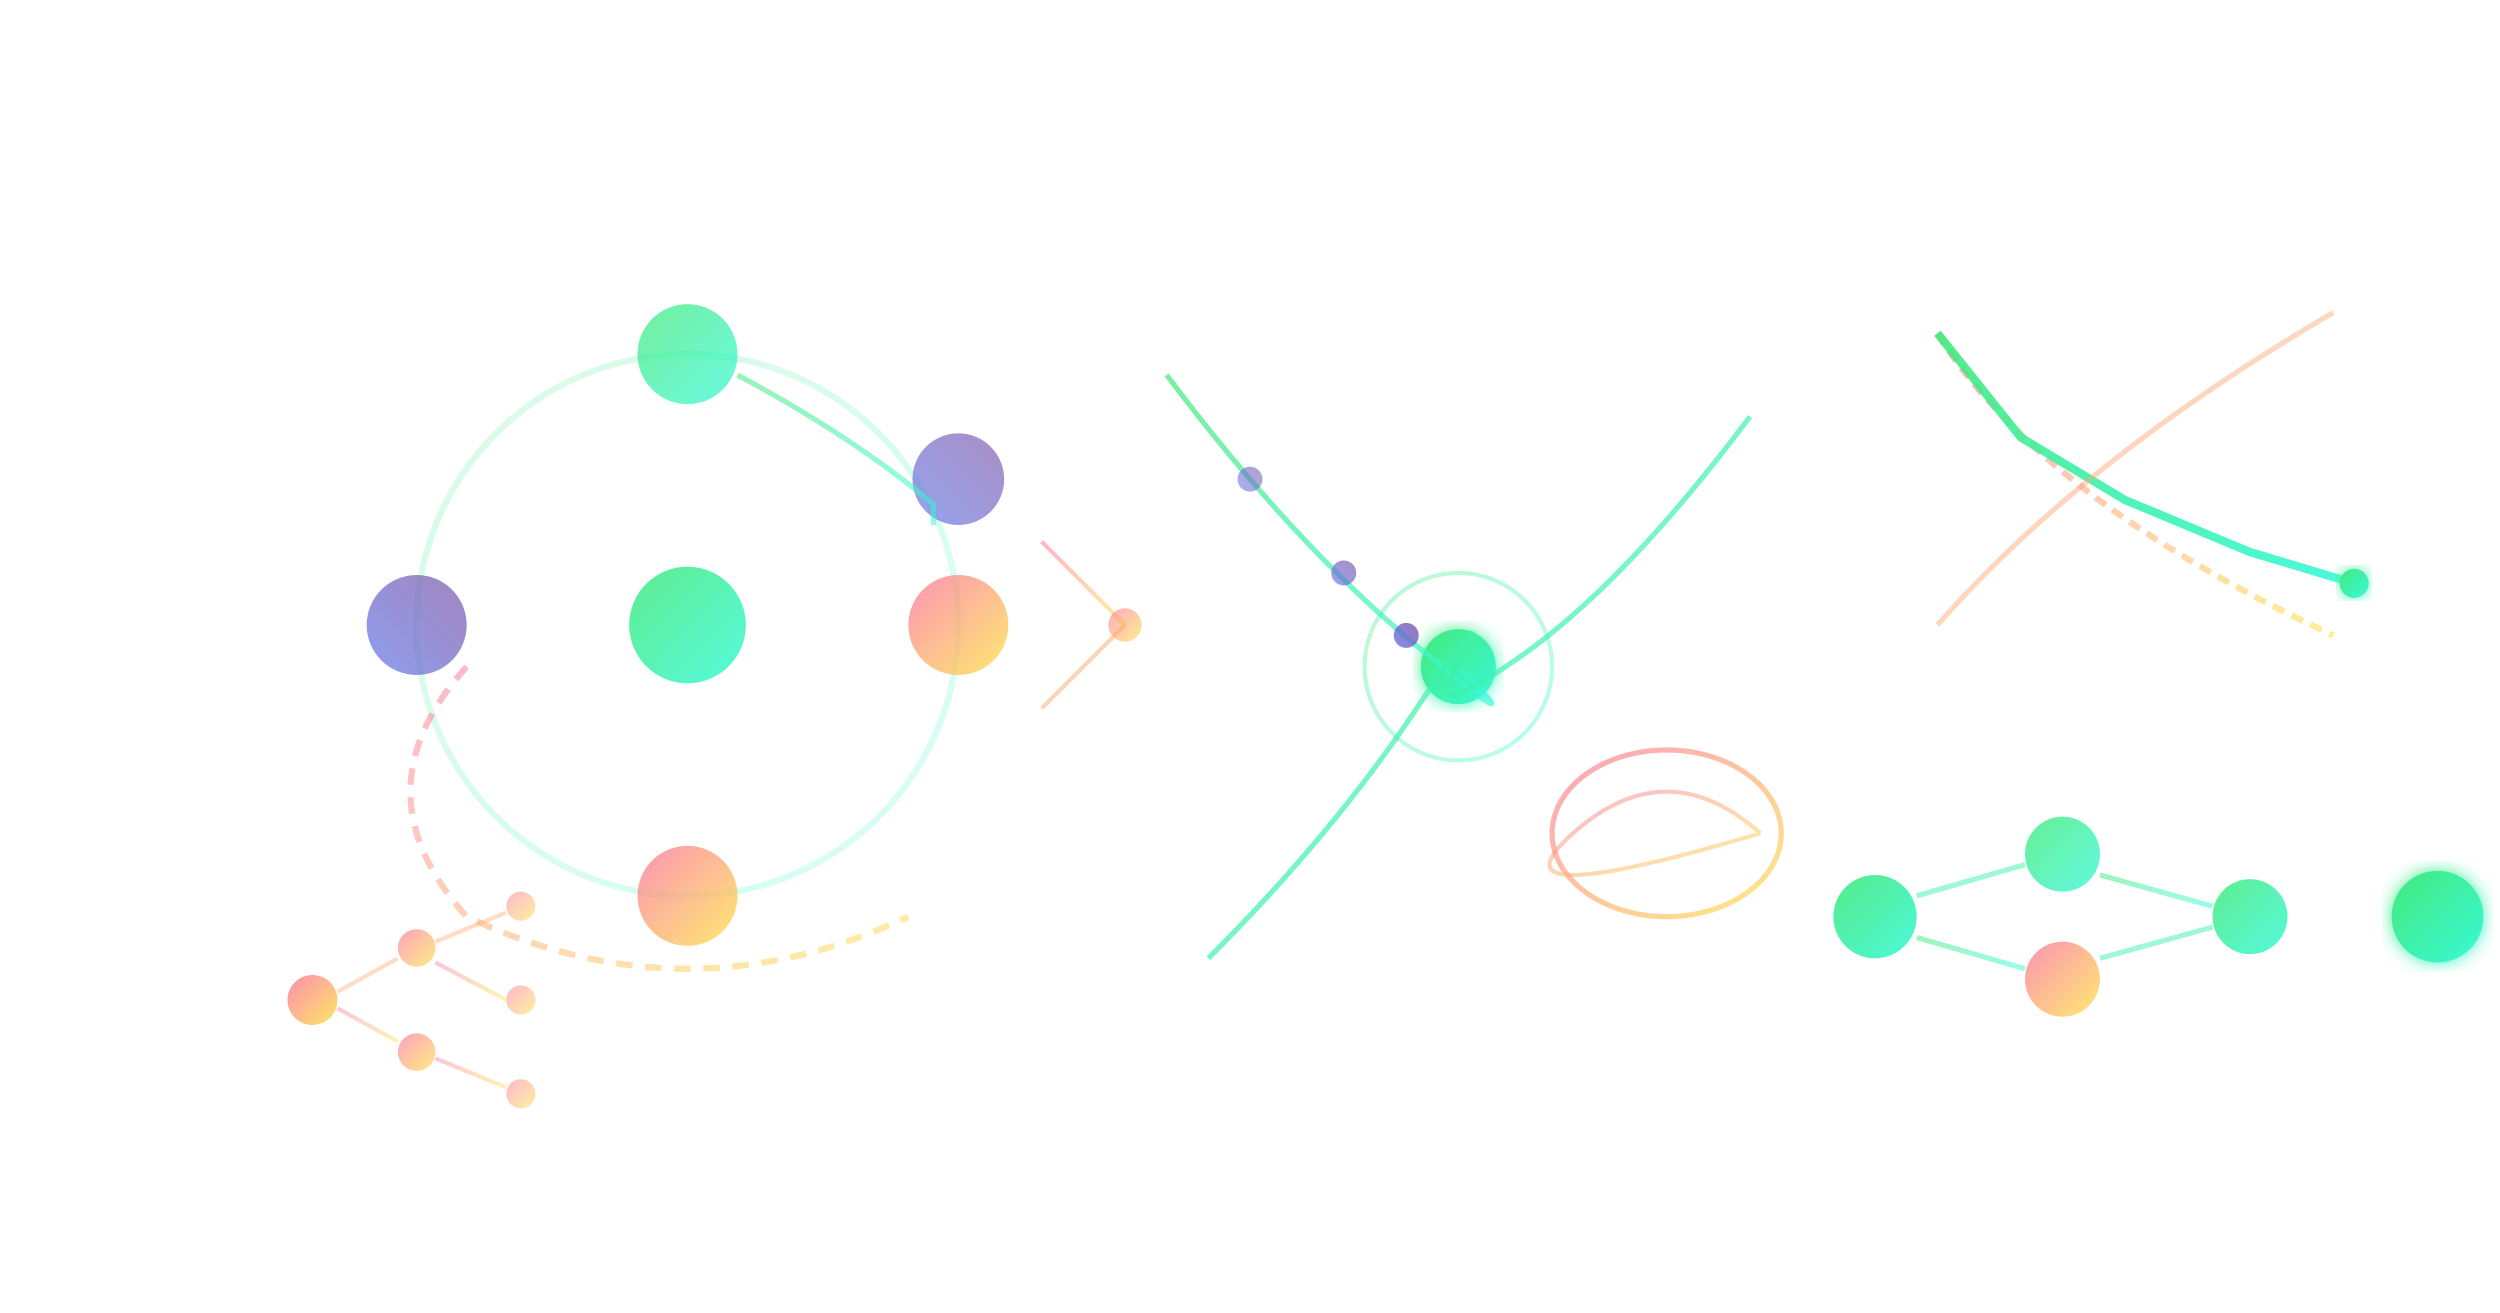
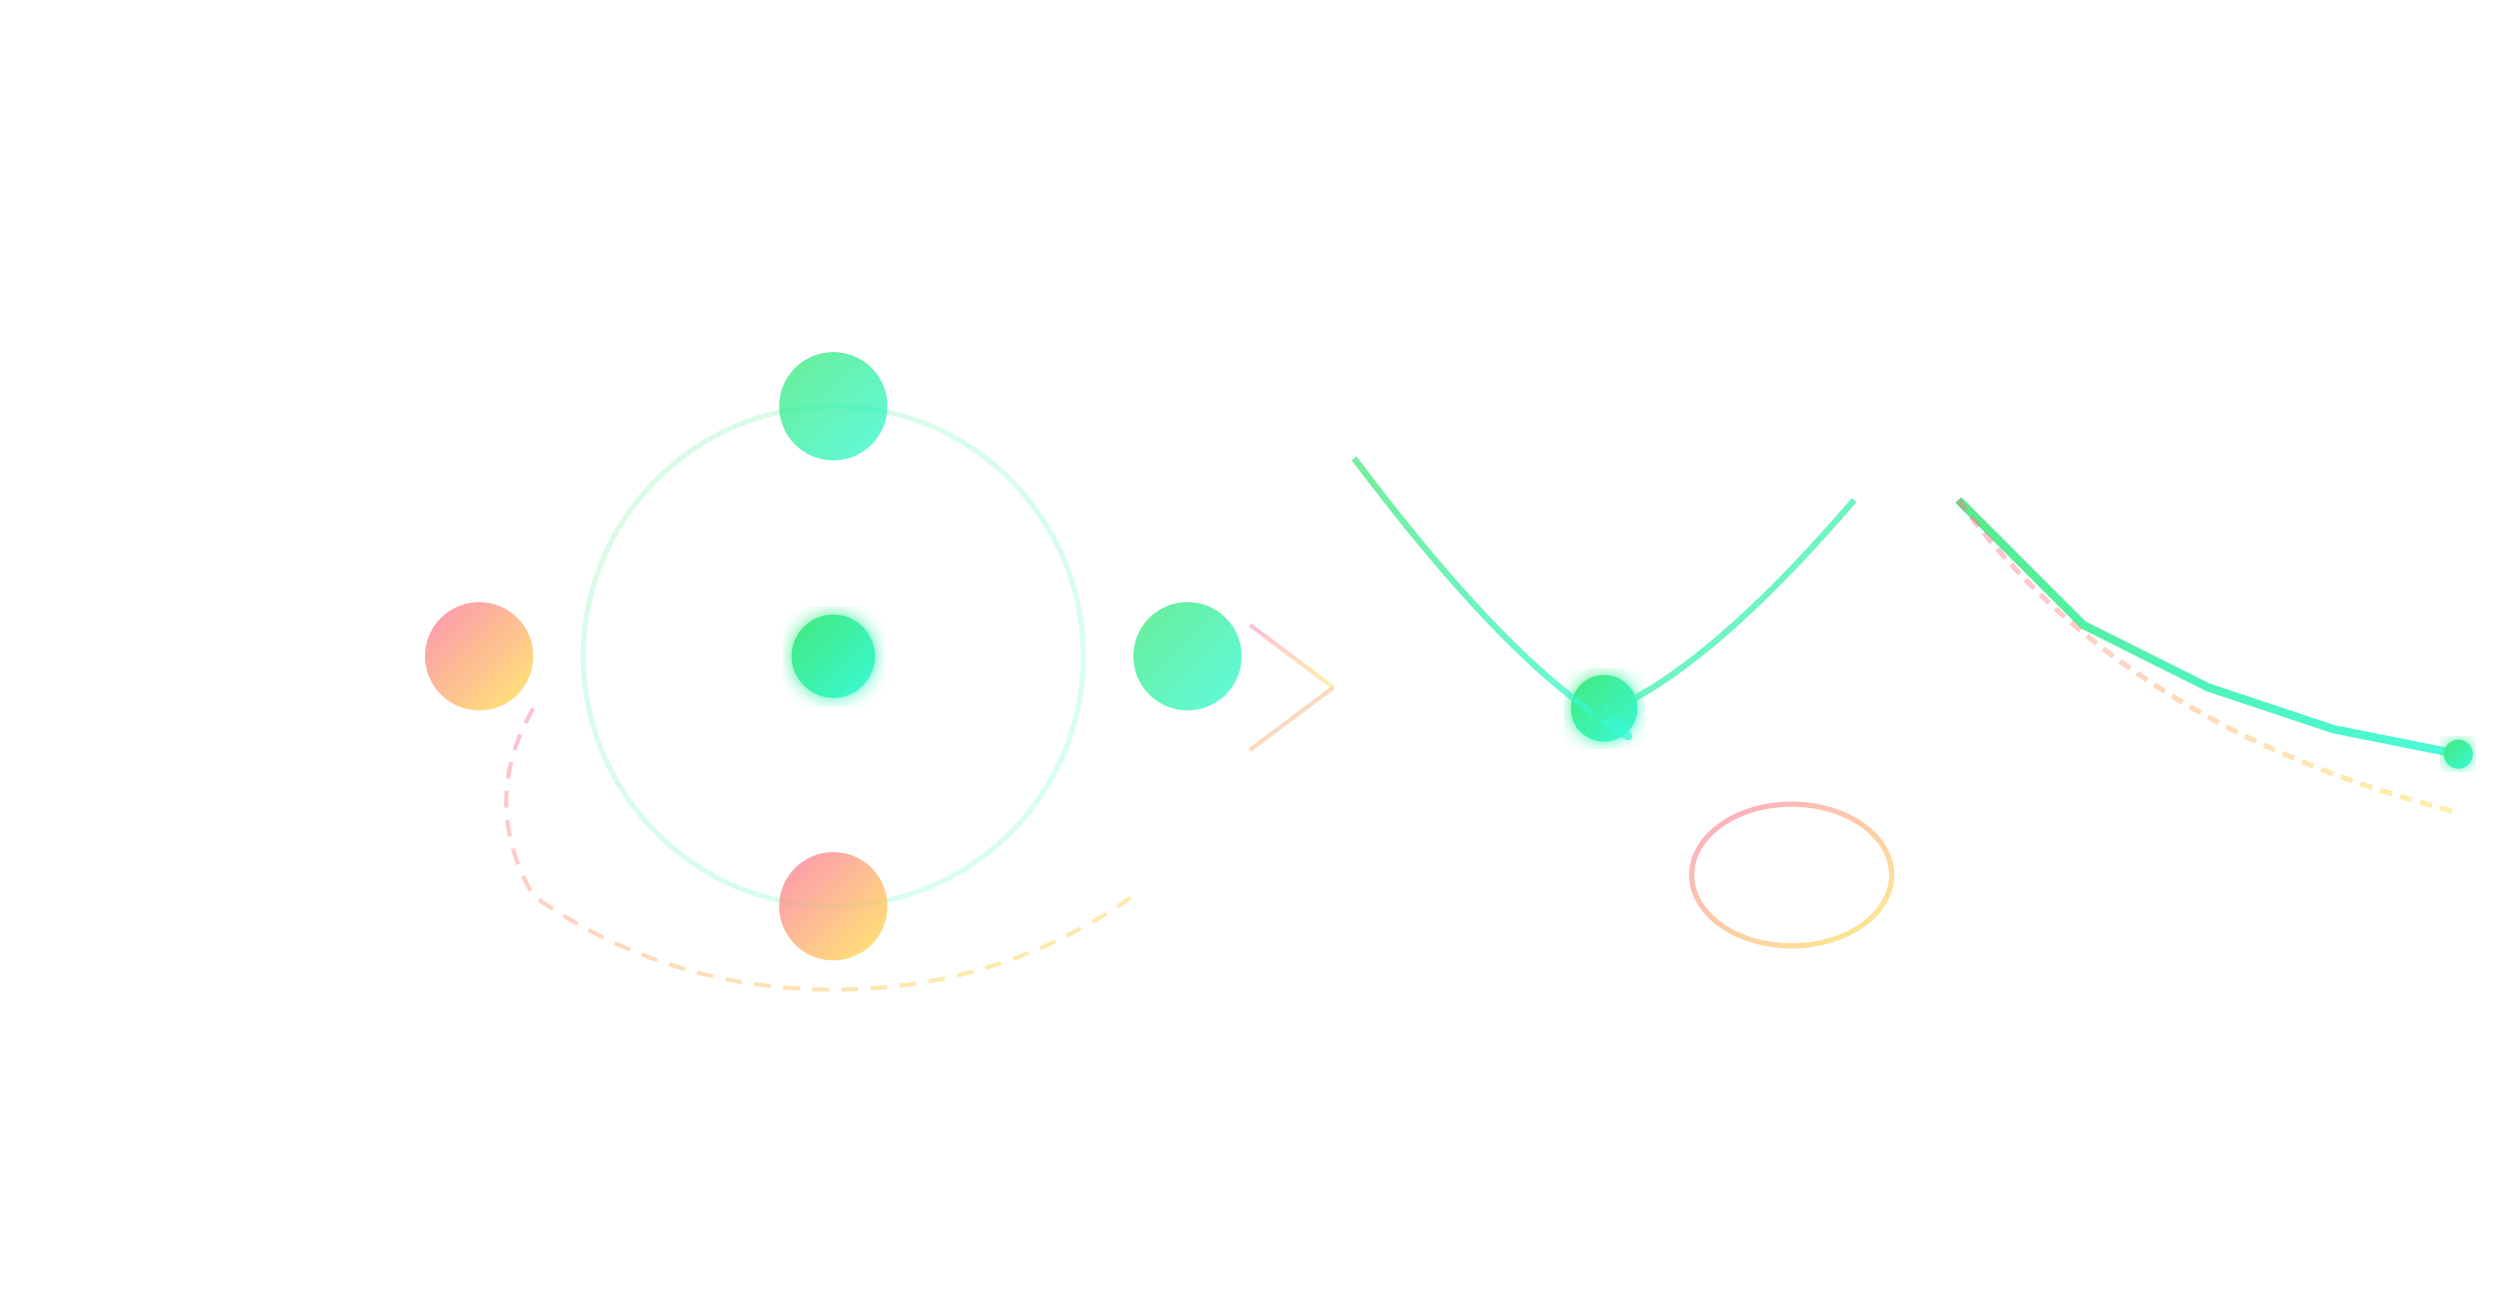
<svg xmlns="http://www.w3.org/2000/svg" width="1200" height="630" viewBox="0 0 1200 630">
  <defs>
    <linearGradient id="stabGrad" x1="0%" y1="0%" x2="100%" y2="100%">
      <stop offset="0%" style="stop-color:#43e97b;stop-opacity:1" />
      <stop offset="100%" style="stop-color:#38f9d7;stop-opacity:1" />
    </linearGradient>
    <linearGradient id="stabGrad2" x1="0%" y1="0%" x2="100%" y2="100%">
      <stop offset="0%" style="stop-color:#fa709a;stop-opacity:1" />
      <stop offset="100%" style="stop-color:#fee140;stop-opacity:1" />
    </linearGradient>
-     <linearGradient id="stabGrad3" x1="0%" y1="100%" x2="100%" y2="0%">
-       <stop offset="0%" style="stop-color:#667eea;stop-opacity:1" />
-       <stop offset="100%" style="stop-color:#764ba2;stop-opacity:0.9" />
-     </linearGradient>
    <filter id="stabGlow">
      <feGaussianBlur stdDeviation="4" result="coloredBlur" />
      <feMerge>
        <feMergeNode in="coloredBlur" />
        <feMergeNode in="SourceGraphic" />
      </feMerge>
    </filter>
  </defs>
-   <g transform="translate(130, 180)">
-     <circle cx="200" cy="120" r="130" fill="none" stroke="url(#stabGrad)" stroke-width="3" opacity="0.2" />
-     <circle cx="200" cy="120" r="28" fill="url(#stabGrad)" opacity="0.85" />
-     <circle cx="200" cy="-10" r="24" fill="url(#stabGrad)" opacity="0.75" />
-     <circle cx="330" cy="120" r="24" fill="url(#stabGrad2)" opacity="0.75" />
-     <circle cx="200" cy="250" r="24" fill="url(#stabGrad2)" opacity="0.75" />
-     <circle cx="70" cy="120" r="24" fill="url(#stabGrad3)" opacity="0.75" />
-     <circle cx="330" cy="50" r="22" fill="url(#stabGrad3)" opacity="0.7" />
-     <g stroke="url(#stabGrad)" stroke-width="2.5" opacity="0.55" fill="none">
-       <path d="M 200 92 L 200 14" />
-       <path d="M 224 108 L 306 108" />
-       <path d="M 200 148 L 200 226" />
-       <path d="M 176 120 L 94 120" />
-       <path d="M 318 72 L 318 62 Q 280 30 224 0" />
+   <g transform="translate(200, 165)">
+     <circle cx="200" cy="150" r="120" fill="none" stroke="url(#stabGrad)" stroke-width="2.5" opacity="0.2" />
+     <circle cx="200" cy="30" r="26" fill="url(#stabGrad)" opacity="0.8" />
+     <circle cx="370" cy="150" r="26" fill="url(#stabGrad)" opacity="0.8" />
+     <circle cx="200" cy="270" r="26" fill="url(#stabGrad2)" opacity="0.75" />
+     <circle cx="30" cy="150" r="26" fill="url(#stabGrad2)" opacity="0.75" />
+     <circle cx="200" cy="150" r="20" fill="url(#stabGrad)" opacity="1" filter="url(#stabGlow)" />
+     <g stroke="url(#stabGrad)" stroke-width="2.5" opacity="0.5" fill="none">
+       <path d="M 200 56 L 200 130" />
+       <path d="M 270 150 L 344 150" />
+       <path d="M 200 170 L 200 244" />
+       <path d="M 130 150 L 56 150" />
    </g>
-     <path d="M 94 140 Q 40 200 94 260 Q 200 310 306 260" stroke="url(#stabGrad2)" stroke-width="3" fill="none" opacity="0.5" stroke-dasharray="8,6" />
+     <path d="M 56 175 Q 30 220 56 265 Q 120 310 200 310 Q 280 310 344 265" stroke="url(#stabGrad2)" stroke-width="2" fill="none" opacity="0.45" stroke-dasharray="8,6" />
  </g>
-   <g transform="translate(480, 100)">
-     <line x1="40" y1="400" x2="40" y2="40" stroke="url(#stabGrad3)" stroke-width="2" opacity="0.3" />
-     <line x1="40" y1="400" x2="400" y2="400" stroke="url(#stabGrad3)" stroke-width="2" opacity="0.3" />
-     <circle cx="220" cy="220" r="18" fill="url(#stabGrad)" opacity="1" filter="url(#stabGlow)" />
-     <circle cx="220" cy="220" r="45" fill="none" stroke="url(#stabGrad)" stroke-width="2" opacity="0.35" />
-     <path d="M 80 80 Q 140 160 200 210 T 220 220" stroke="url(#stabGrad)" stroke-width="2.5" fill="none" opacity="0.7" />
-     <path d="M 360 100 Q 300 180 250 215 T 220 220" stroke="url(#stabGrad)" stroke-width="2.5" fill="none" opacity="0.7" />
-     <path d="M 100 360 Q 160 300 200 240 T 220 220" stroke="url(#stabGrad)" stroke-width="2.5" fill="none" opacity="0.7" />
-     <ellipse cx="320" cy="300" rx="55" ry="40" fill="none" stroke="url(#stabGrad2)" stroke-width="2.5" opacity="0.65" />
-     <path d="M 365 300 Q 320 260 275 300 T 365 300" stroke="url(#stabGrad2)" stroke-width="2" fill="none" opacity="0.5" />
-     <path d="M 60 200 L 20 160" stroke="url(#stabGrad2)" stroke-width="2" opacity="0.5" />
-     <path d="M 60 200 L 15 200" stroke="url(#stabGrad2)" stroke-width="2" opacity="0.5" />
-     <path d="M 60 200 L 20 240" stroke="url(#stabGrad2)" stroke-width="2" opacity="0.5" />
-     <circle cx="60" cy="200" r="8" fill="url(#stabGrad2)" opacity="0.6" />
-     <circle cx="120" cy="130" r="6" fill="url(#stabGrad3)" opacity="0.6" />
-     <circle cx="165" cy="175" r="6" fill="url(#stabGrad3)" opacity="0.7" />
-     <circle cx="195" cy="205" r="6" fill="url(#stabGrad3)" opacity="0.85" />
-   </g>
-   <g transform="translate(920, 120)">
-     <line x1="0" y1="200" x2="220" y2="200" stroke="url(#stabGrad3)" stroke-width="2" opacity="0.25" />
-     <line x1="0" y1="200" x2="0" y2="20" stroke="url(#stabGrad3)" stroke-width="2" opacity="0.25" />
-     <path d="M 10 40 Q 60 120 200 185" stroke="url(#stabGrad2)" stroke-width="3" fill="none" opacity="0.55" stroke-dasharray="6,4" />
-     <path d="M 10 40 L 50 90 L 100 120 L 160 145 L 210 160" stroke="url(#stabGrad)" stroke-width="4" fill="none" opacity="0.9" />
-     <path d="M 10 180 Q 80 100 200 30" stroke="url(#stabGrad2)" stroke-width="2.5" fill="none" opacity="0.45" />
-     <circle cx="210" cy="160" r="7" fill="url(#stabGrad)" filter="url(#stabGlow)" />
-   </g>
-   <g transform="translate(900, 380)">
-     <circle cx="0" cy="60" r="20" fill="url(#stabGrad)" opacity="0.9" />
-     <circle cx="90" cy="30" r="18" fill="url(#stabGrad)" opacity="0.8" />
-     <circle cx="90" cy="90" r="18" fill="url(#stabGrad2)" opacity="0.75" />
-     <circle cx="180" cy="60" r="18" fill="url(#stabGrad)" opacity="0.85" />
-     <circle cx="270" cy="60" r="22" fill="url(#stabGrad)" opacity="1" filter="url(#stabGlow)" />
-     <g stroke="url(#stabGrad)" stroke-width="2.5" opacity="0.5">
-       <line x1="20" y1="50" x2="72" y2="35" />
-       <line x1="20" y1="70" x2="72" y2="85" />
-       <line x1="108" y1="40" x2="162" y2="55" />
-       <line x1="108" y1="80" x2="162" y2="65" />
-       <line x1="198" y1="60" x2="248" y2="60" />
-     </g>
-     <g opacity="0.4">
-       <line x1="0" y1="130" x2="270" y2="130" stroke="url(#stabGrad3)" stroke-width="1.5" stroke-dasharray="4,4" />
-       <line x1="0" y1="125" x2="0" y2="135" stroke="url(#stabGrad3)" stroke-width="2" />
-       <line x1="90" y1="125" x2="90" y2="135" stroke="url(#stabGrad3)" stroke-width="2" />
-       <line x1="180" y1="125" x2="180" y2="135" stroke="url(#stabGrad3)" stroke-width="2" />
-       <line x1="270" y1="125" x2="270" y2="135" stroke="url(#stabGrad3)" stroke-width="2" />
+   <g transform="translate(560, 130)">
+     <line x1="60" y1="360" x2="60" y2="60" stroke="url(#stabGrad)" stroke-width="2" opacity="0.2" />
+     <line x1="60" y1="360" x2="360" y2="360" stroke="url(#stabGrad)" stroke-width="2" opacity="0.2" />
+     <circle cx="210" cy="210" r="16" fill="url(#stabGrad)" filter="url(#stabGlow)" />
+     <path d="M 90 90 Q 150 170 195 205 T 210 210" stroke="url(#stabGrad)" stroke-width="3" fill="none" opacity="0.75" />
+     <path d="M 330 110 Q 270 180 225 205 T 210 210" stroke="url(#stabGrad)" stroke-width="3" fill="none" opacity="0.75" />
+     <ellipse cx="300" cy="290" rx="48" ry="34" fill="none" stroke="url(#stabGrad2)" stroke-width="2.5" opacity="0.6" />
+     <g stroke="url(#stabGrad2)" stroke-width="2" opacity="0.45">
+       <line x1="80" y1="200" x2="40" y2="170" />
+       <line x1="80" y1="200" x2="35" y2="200" />
+       <line x1="80" y1="200" x2="40" y2="230" />
    </g>
  </g>
-   <g transform="translate(150, 480)">
-     <circle cx="0" cy="0" r="12" fill="url(#stabGrad2)" opacity="0.8" />
-     <circle cx="50" cy="-25" r="9" fill="url(#stabGrad2)" opacity="0.65" />
-     <circle cx="50" cy="25" r="9" fill="url(#stabGrad2)" opacity="0.65" />
-     <circle cx="100" cy="-45" r="7" fill="url(#stabGrad2)" opacity="0.5" />
-     <circle cx="100" cy="0" r="7" fill="url(#stabGrad2)" opacity="0.5" />
-     <circle cx="100" cy="45" r="7" fill="url(#stabGrad2)" opacity="0.5" />
-     <g stroke="url(#stabGrad2)" stroke-width="2" opacity="0.4">
-       <line x1="12" y1="-4" x2="41" y2="-20" />
-       <line x1="12" y1="4" x2="41" y2="20" />
-       <line x1="59" y1="-28" x2="93" y2="-42" />
-       <line x1="59" y1="-18" x2="93" y2="0" />
-       <line x1="59" y1="28" x2="93" y2="42" />
-     </g>
+   <g transform="translate(920, 200)">
+     <path d="M 20 40 L 80 100 L 140 130 L 200 150 L 260 162" stroke="url(#stabGrad)" stroke-width="4" fill="none" opacity="0.9" />
+     <path d="M 20 40 Q 100 150 260 190" stroke="url(#stabGrad2)" stroke-width="2.5" fill="none" opacity="0.45" stroke-dasharray="6,4" />
+     <circle cx="260" cy="162" r="7" fill="url(#stabGrad)" filter="url(#stabGlow)" />
  </g>
</svg>
